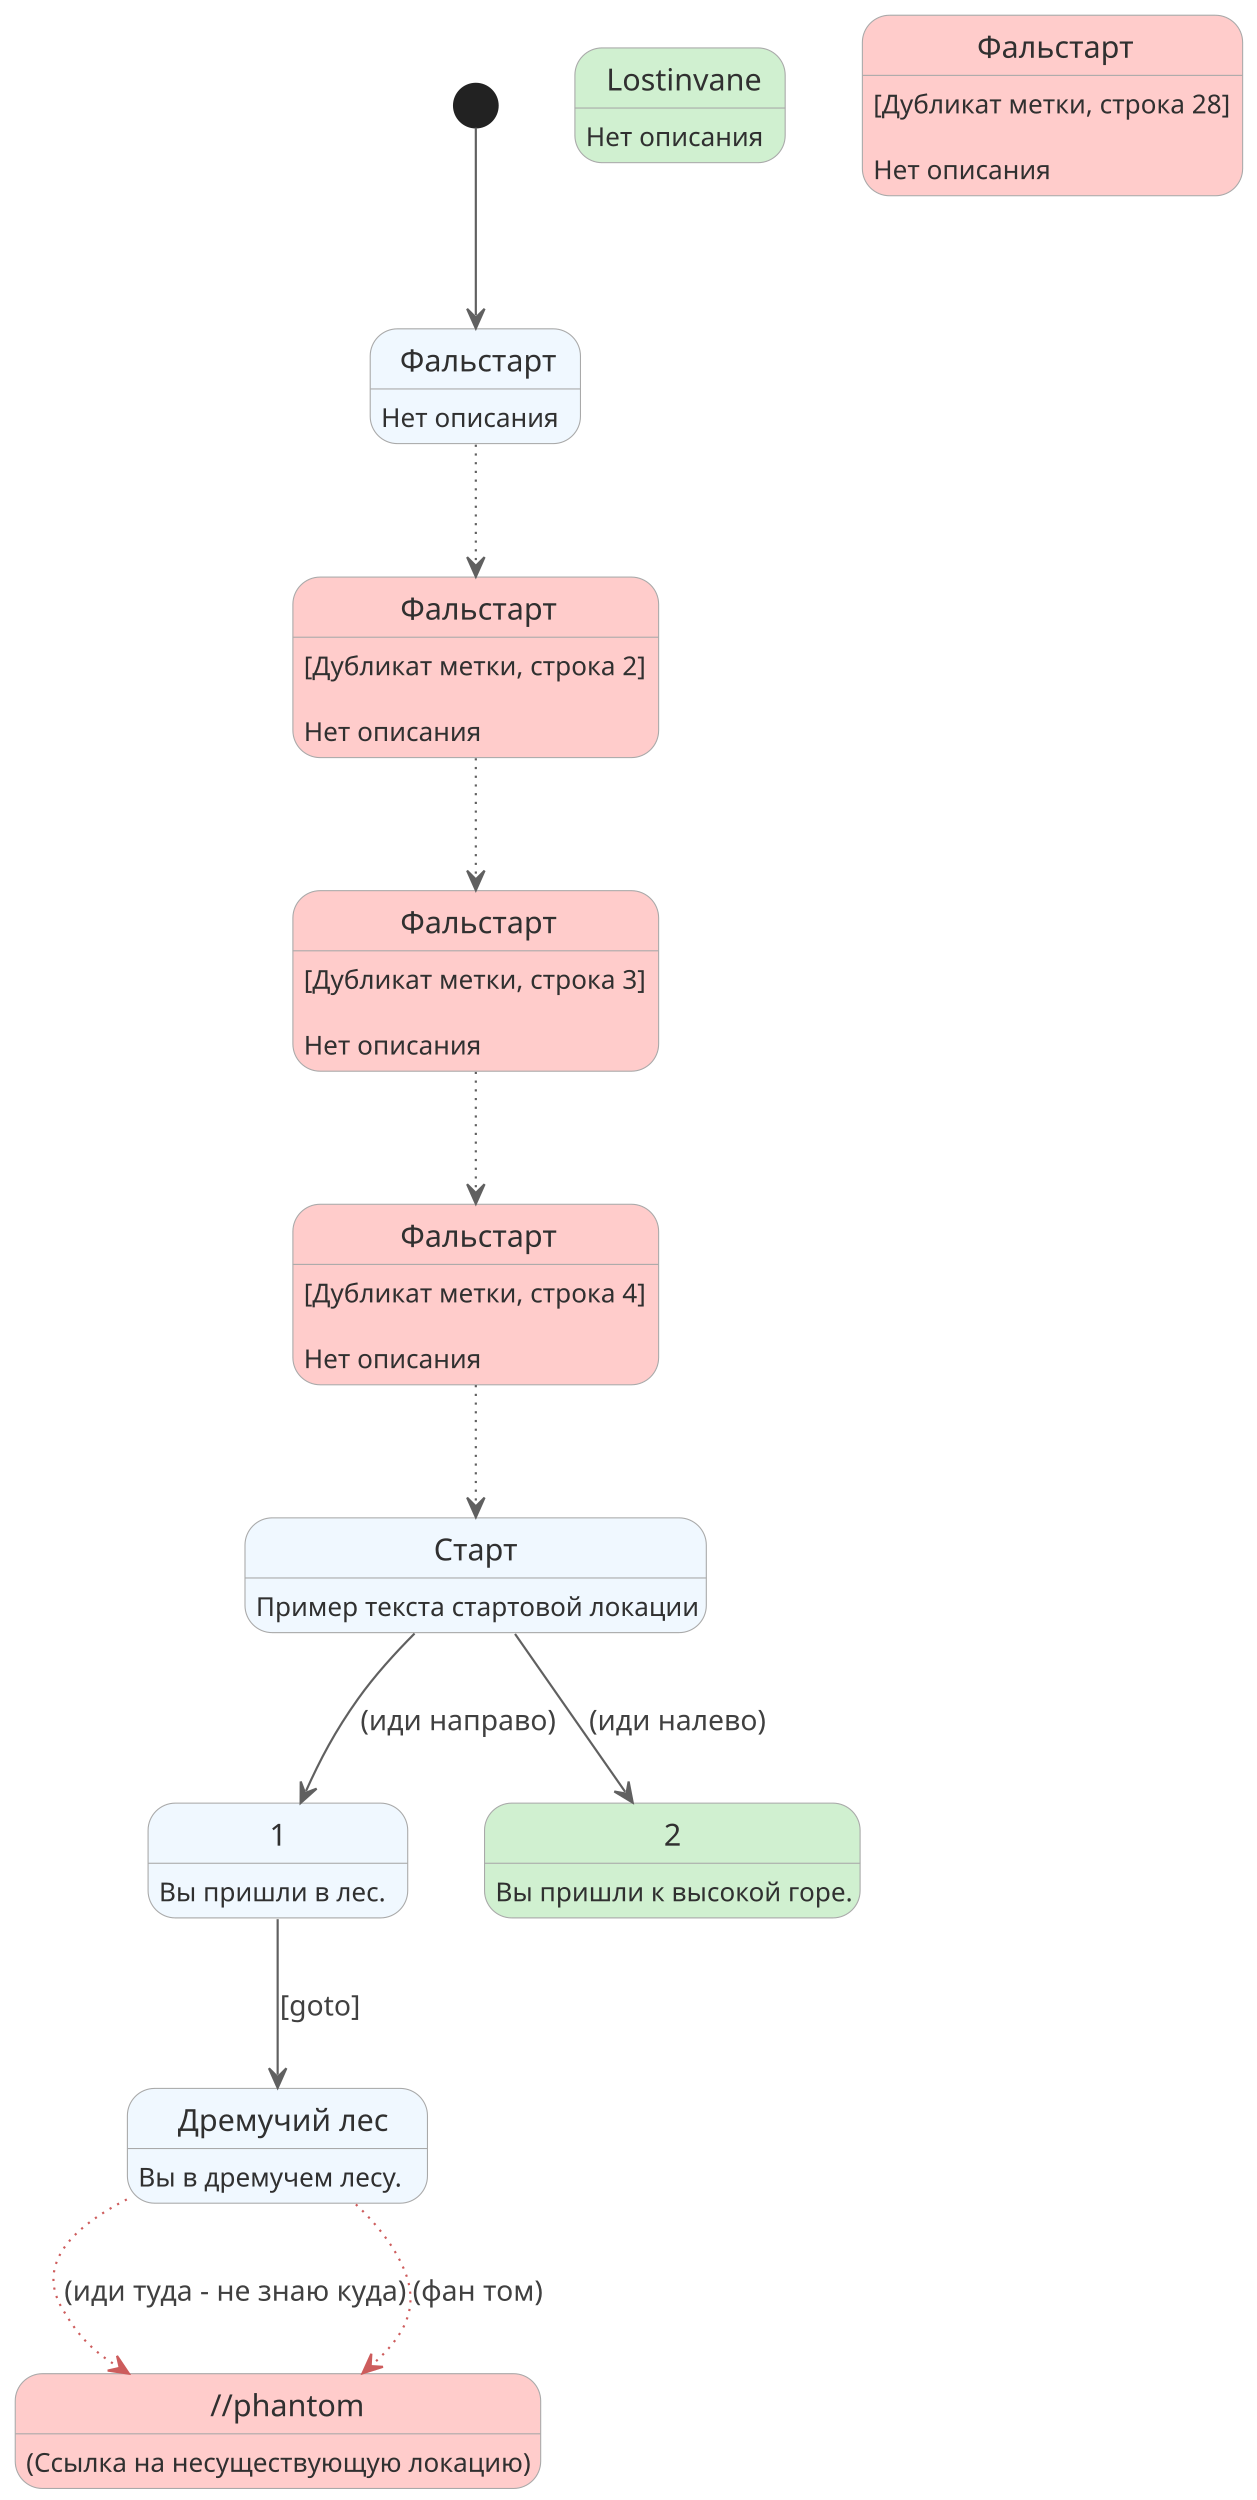
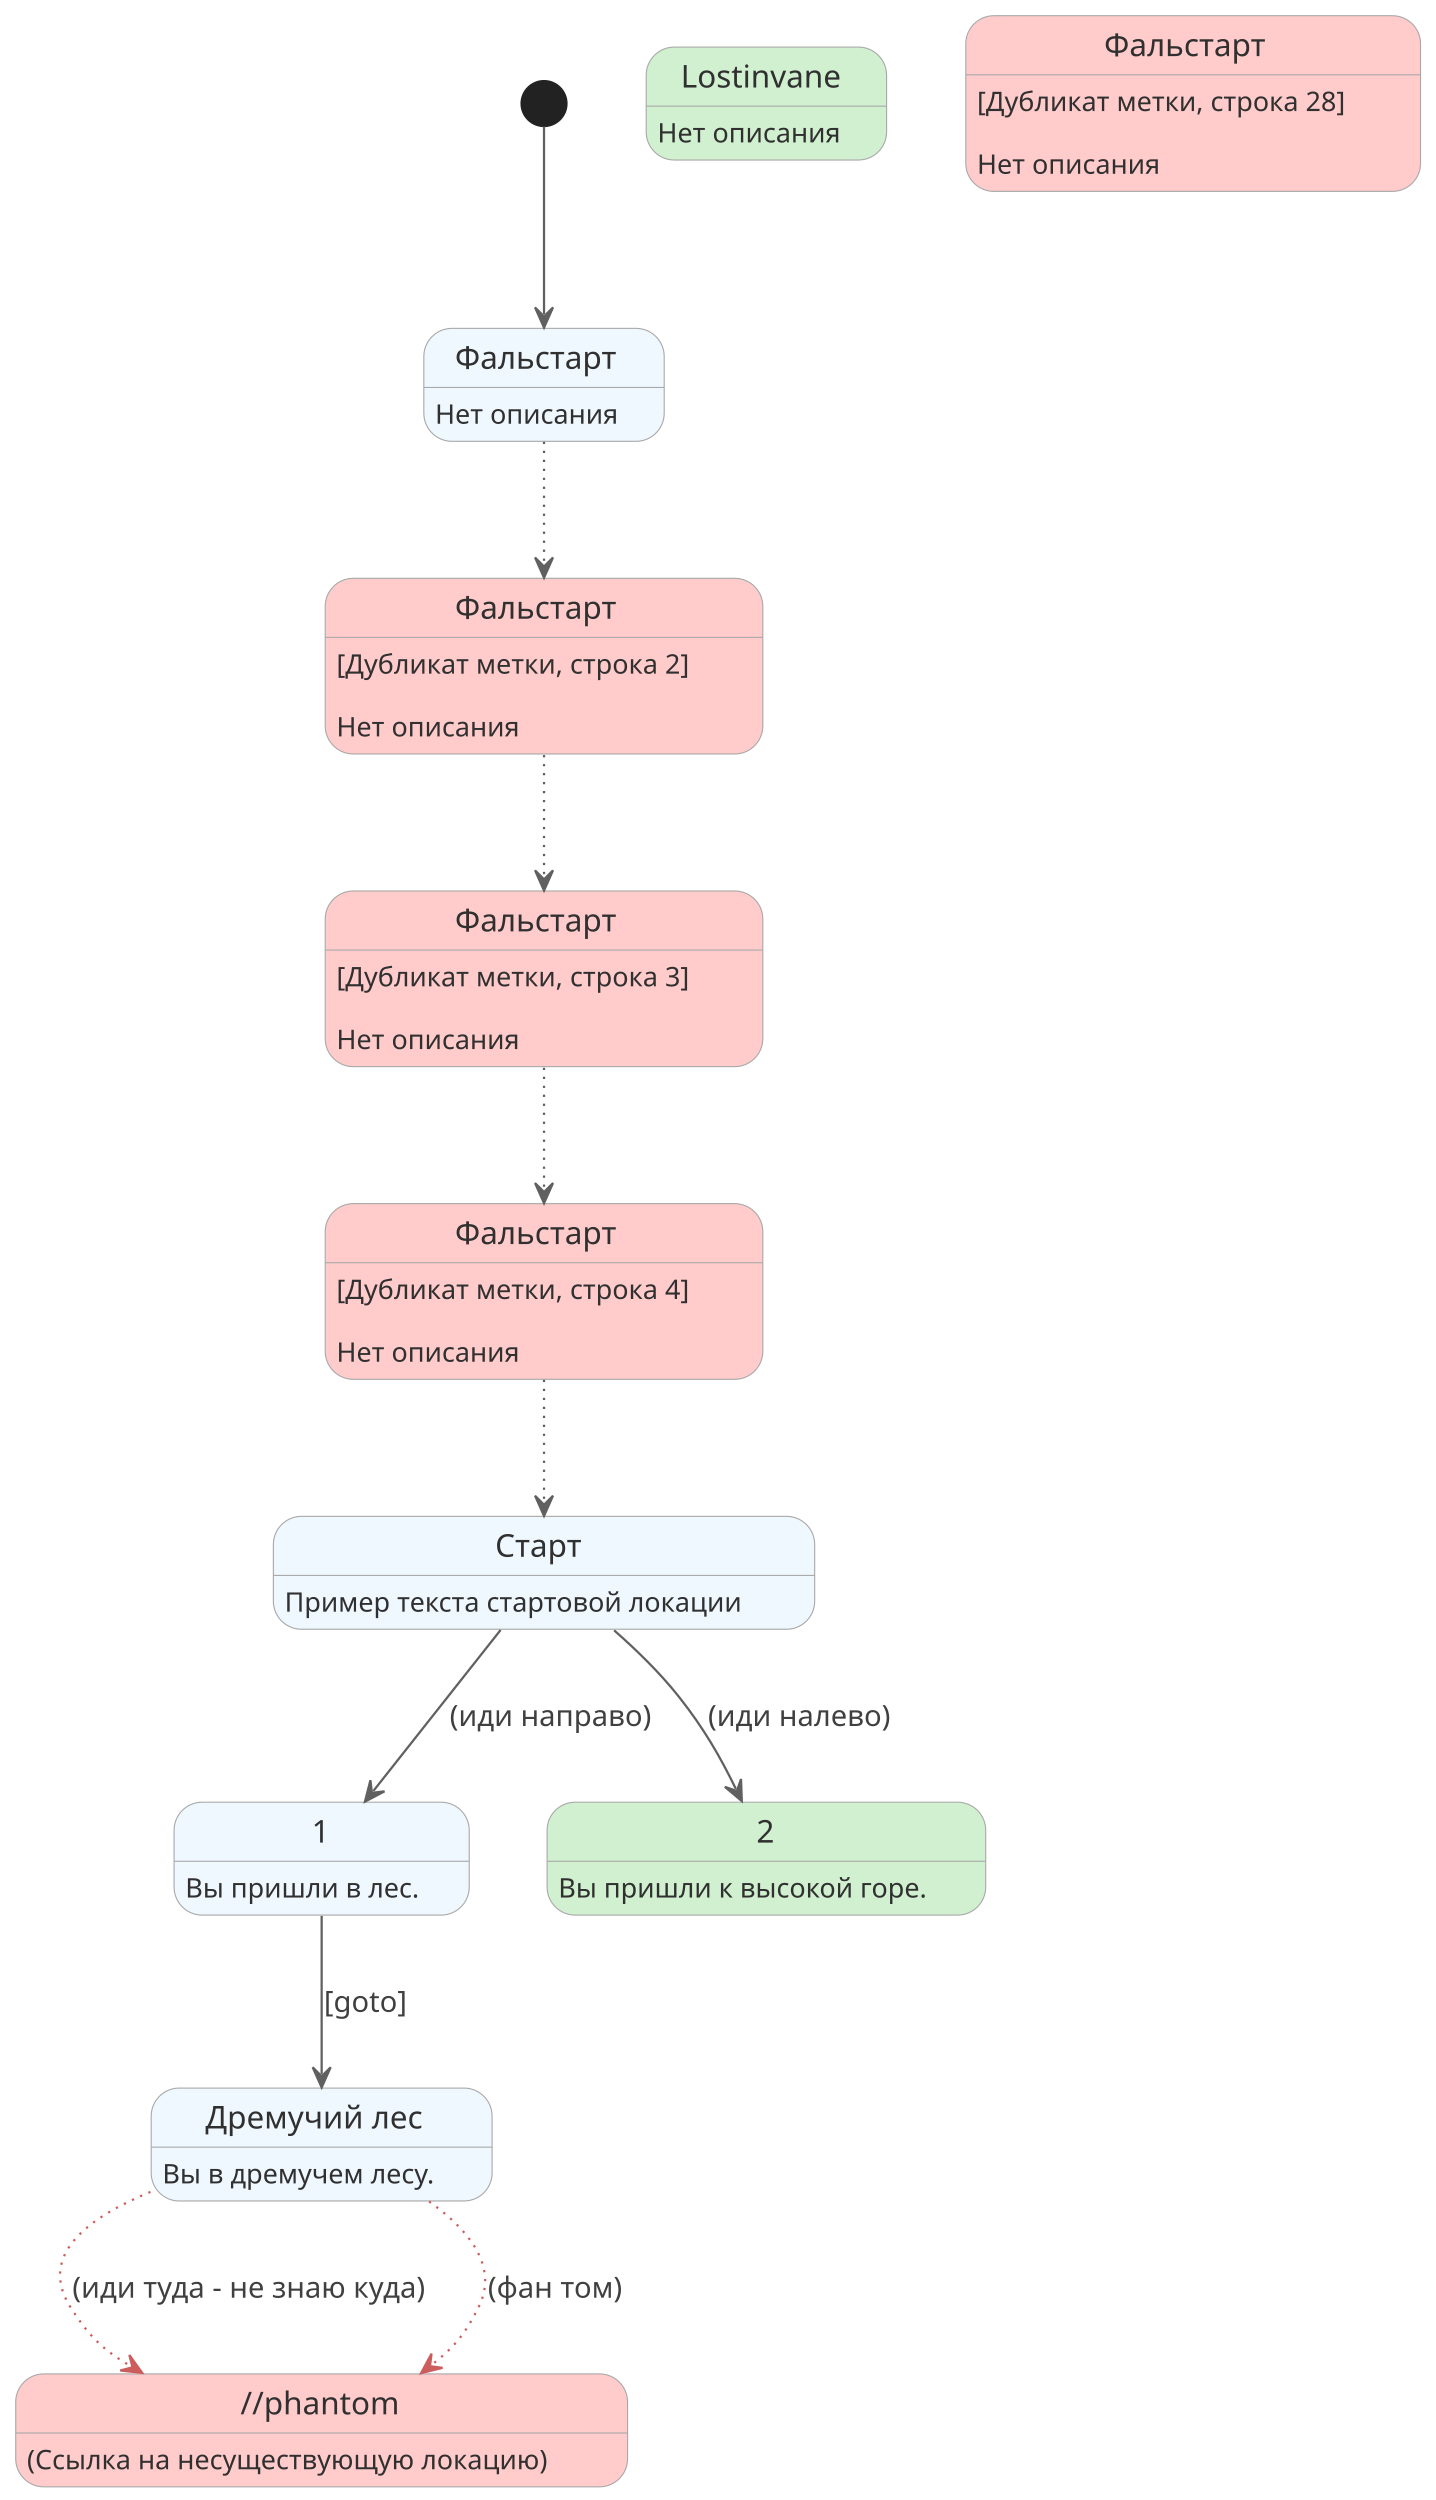
- <svg xmlns="http://www.w3.org/2000/svg" contentStyleType="text/css" data-diagram-type="STATE" height="1148px" preserveAspectRatio="none" style="width:577px;height:1148px;background:#FFFFFF;" version="1.1" viewBox="0 0 577 1148" width="577px" zoomAndPan="magnify">
+ <svg xmlns="http://www.w3.org/2000/svg" contentStyleType="text/css" data-diagram-type="STATE" height="1113px" preserveAspectRatio="none" style="width:639px;height:1113px;background:#FFFFFF;" version="1.1" viewBox="0 0 639 1113" width="639px" zoomAndPan="magnify">
  <defs />
  <g>
    <g id="PHANTOM_NODE_URQ">
-       <rect fill="#FFCCCB" height="52.703" rx="12.5" ry="12.5" style="stroke:#A9A9A9;stroke-width:0.5;" width="241.279" x="7" y="1090" />
-       <line style="stroke:#A9A9A9;stroke-width:0.5;" x1="7" x2="248.279" y1="1117.609" y2="1117.609" />
-       <text fill="#303030" font-family="sans-serif" font-size="14" lengthAdjust="spacing" textLength="62.262" x="96.509" y="1109.533">//phantom</text>
-       <text fill="#303030" font-family="sans-serif" font-size="12" lengthAdjust="spacing" textLength="221.279" x="12" y="1135.066">(Ссылка на несуществующую локацию)</text>
+       <rect fill="#FFCCCB" height="50.266" rx="12.5" ry="12.5" style="stroke:#A9A9A9;stroke-width:0.5;" width="272.393" x="7" y="1056.87" />
+       <line style="stroke:#A9A9A9;stroke-width:0.5;" x1="7" x2="279.393" y1="1083.167" y2="1083.167" />
+       <text fill="#303030" font-family="sans-serif" font-size="14" lengthAdjust="spacing" textLength="72.338" x="107.027" y="1074.865">//phantom</text>
+       <text fill="#303030" font-family="sans-serif" font-size="12" lengthAdjust="spacing" textLength="252.393" x="12" y="1099.305">(Ссылка на несуществующую локацию)</text>
    </g>
    <g id="0">
-       <rect fill="#F0F8FF" height="52.703" rx="12.5" ry="12.5" style="stroke:#A9A9A9;stroke-width:0.5;" width="96.547" x="170" y="151" />
-       <line style="stroke:#A9A9A9;stroke-width:0.5;" x1="170" x2="266.547" y1="178.609" y2="178.609" />
-       <text fill="#303030" font-family="sans-serif" font-size="14" lengthAdjust="spacing" textLength="69.289" x="183.629" y="170.533">Фальстарт</text>
-       <text fill="#303030" font-family="sans-serif" font-size="12" lengthAdjust="spacing" textLength="76.547" x="175" y="196.066">Нет описания</text>
+       <rect fill="#F0F8FF" height="50.266" rx="12.5" ry="12.5" style="stroke:#A9A9A9;stroke-width:0.5;" width="107.012" x="188.69" y="146.2" />
+       <line style="stroke:#A9A9A9;stroke-width:0.5;" x1="188.69" x2="295.702" y1="172.497" y2="172.497" />
+       <text fill="#303030" font-family="sans-serif" font-size="14" lengthAdjust="spacing" textLength="79.304" x="202.544" y="164.195">Фальстарт</text>
+       <text fill="#303030" font-family="sans-serif" font-size="12" lengthAdjust="spacing" textLength="87.012" x="193.69" y="188.636">Нет описания</text>
    </g>
    <g id="4">
-       <rect fill="#F0F8FF" height="52.703" rx="12.5" ry="12.5" style="stroke:#A9A9A9;stroke-width:0.5;" width="211.836" x="112.5" y="697" />
-       <line style="stroke:#A9A9A9;stroke-width:0.5;" x1="112.5" x2="324.336" y1="724.609" y2="724.609" />
-       <text fill="#303030" font-family="sans-serif" font-size="14" lengthAdjust="spacing" textLength="38.507" x="199.165" y="716.533">Старт</text>
-       <text fill="#303030" font-family="sans-serif" font-size="12" lengthAdjust="spacing" textLength="191.836" x="117.5" y="742.066">Пример текста стартовой локации</text>
+       <rect fill="#F0F8FF" height="50.266" rx="12.5" ry="12.5" style="stroke:#A9A9A9;stroke-width:0.5;" width="240.981" x="121.71" y="675.08" />
+       <line style="stroke:#A9A9A9;stroke-width:0.5;" x1="121.71" x2="362.69" y1="701.377" y2="701.377" />
+       <text fill="#303030" font-family="sans-serif" font-size="14" lengthAdjust="spacing" textLength="43.552" x="220.424" y="693.075">Старт</text>
+       <text fill="#303030" font-family="sans-serif" font-size="12" lengthAdjust="spacing" textLength="220.981" x="126.71" y="717.515">Пример текста стартовой локации</text>
    </g>
    <g id="5">
-       <rect fill="#F0F8FF" height="52.703" rx="12.5" ry="12.5" style="stroke:#A9A9A9;stroke-width:0.5;" width="137.791" x="58.5" y="959" />
-       <line style="stroke:#A9A9A9;stroke-width:0.5;" x1="58.5" x2="196.291" y1="986.609" y2="986.609" />
-       <text fill="#303030" font-family="sans-serif" font-size="14" lengthAdjust="spacing" textLength="91.458" x="81.666" y="978.533">Дремучий лес</text>
-       <text fill="#303030" font-family="sans-serif" font-size="12" lengthAdjust="spacing" textLength="117.791" x="63.5" y="1004.066">Вы в дремучем лесу.</text>
+       <rect fill="#F0F8FF" height="50.266" rx="12.5" ry="12.5" style="stroke:#A9A9A9;stroke-width:0.5;" width="151.766" x="67.31" y="929.61" />
+       <line style="stroke:#A9A9A9;stroke-width:0.5;" x1="67.31" x2="219.076" y1="955.907" y2="955.907" />
+       <text fill="#303030" font-family="sans-serif" font-size="14" lengthAdjust="spacing" textLength="103.462" x="91.462" y="947.605">Дремучий лес</text>
+       <text fill="#303030" font-family="sans-serif" font-size="12" lengthAdjust="spacing" textLength="131.766" x="72.31" y="972.045">Вы в дремучем лесу.</text>
    </g>
    <g id="6">
-       <rect fill="#F0F8FF" height="52.703" rx="12.5" ry="12.5" style="stroke:#A9A9A9;stroke-width:0.5;" width="119.223" x="68" y="828" />
-       <line style="stroke:#A9A9A9;stroke-width:0.5;" x1="68" x2="187.223" y1="855.609" y2="855.609" />
-       <text fill="#303030" font-family="sans-serif" font-size="14" lengthAdjust="spacing" textLength="7.786" x="123.718" y="847.533">1</text>
-       <text fill="#303030" font-family="sans-serif" font-size="12" lengthAdjust="spacing" textLength="99.223" x="73" y="873.066">Вы пришли в лес.</text>
+       <rect fill="#F0F8FF" height="50.266" rx="12.5" ry="12.5" style="stroke:#A9A9A9;stroke-width:0.5;" width="131.398" x="77.5" y="802.34" />
+       <line style="stroke:#A9A9A9;stroke-width:0.5;" x1="77.5" x2="208.898" y1="828.637" y2="828.637" />
+       <text fill="#303030" font-family="sans-serif" font-size="14" lengthAdjust="spacing" textLength="8.907" x="138.746" y="820.335">1</text>
+       <text fill="#303030" font-family="sans-serif" font-size="12" lengthAdjust="spacing" textLength="111.398" x="82.5" y="844.775">Вы пришли в лес.</text>
    </g>
    <g id="7">
-       <rect fill="#D0F0D0" height="52.703" rx="12.5" ry="12.5" style="stroke:#A9A9A9;stroke-width:0.5;" width="172.455" x="222.5" y="828" />
-       <line style="stroke:#A9A9A9;stroke-width:0.5;" x1="222.5" x2="394.955" y1="855.609" y2="855.609" />
-       <text fill="#303030" font-family="sans-serif" font-size="14" lengthAdjust="spacing" textLength="7.786" x="304.834" y="847.533">2</text>
-       <text fill="#303030" font-family="sans-serif" font-size="12" lengthAdjust="spacing" textLength="152.455" x="227.5" y="873.066">Вы пришли к высокой горе.</text>
+       <rect fill="#D0F0D0" height="50.266" rx="12.5" ry="12.5" style="stroke:#A9A9A9;stroke-width:0.5;" width="195.26" x="243.57" y="802.34" />
+       <line style="stroke:#A9A9A9;stroke-width:0.5;" x1="243.57" x2="438.83" y1="828.637" y2="828.637" />
+       <text fill="#303030" font-family="sans-serif" font-size="14" lengthAdjust="spacing" textLength="8.907" x="336.746" y="820.335">2</text>
+       <text fill="#303030" font-family="sans-serif" font-size="12" lengthAdjust="spacing" textLength="175.26" x="248.57" y="844.775">Вы пришли к высокой горе.</text>
    </g>
    <g id="9">
-       <rect fill="#D0F0D0" height="52.703" rx="12.5" ry="12.5" style="stroke:#A9A9A9;stroke-width:0.5;" width="96.547" x="264" y="22" />
-       <line style="stroke:#A9A9A9;stroke-width:0.5;" x1="264" x2="360.547" y1="49.609" y2="49.609" />
-       <text fill="#303030" font-family="sans-serif" font-size="14" lengthAdjust="spacing" textLength="67.717" x="278.415" y="41.533">Lostinvane</text>
-       <text fill="#303030" font-family="sans-serif" font-size="12" lengthAdjust="spacing" textLength="76.547" x="269" y="67.066">Нет описания</text>
+       <rect fill="#D0F0D0" height="50.266" rx="12.5" ry="12.5" style="stroke:#A9A9A9;stroke-width:0.5;" width="107.012" x="287.69" y="20.97" />
+       <line style="stroke:#A9A9A9;stroke-width:0.5;" x1="287.69" x2="394.702" y1="47.267" y2="47.267" />
+       <text fill="#303030" font-family="sans-serif" font-size="14" lengthAdjust="spacing" textLength="76.262" x="303.065" y="38.965">Lostinvane</text>
+       <text fill="#303030" font-family="sans-serif" font-size="12" lengthAdjust="spacing" textLength="87.012" x="292.69" y="63.406">Нет описания</text>
    </g>
    <g id="1">
-       <rect fill="#FFCCCB" height="82.891" rx="12.5" ry="12.5" style="stroke:#A9A9A9;stroke-width:0.5;" width="167.943" x="134.5" y="265" />
-       <line style="stroke:#A9A9A9;stroke-width:0.5;" x1="134.5" x2="302.443" y1="292.609" y2="292.609" />
-       <text fill="#303030" font-family="sans-serif" font-size="14" lengthAdjust="spacing" textLength="69.289" x="183.827" y="284.533">Фальстарт</text>
-       <text fill="#303030" font-family="sans-serif" font-size="12" lengthAdjust="spacing" textLength="147.943" x="139.5" y="310.066">[Дубликат метки, строка 2]</text>
-       <text fill="#303030" font-family="sans-serif" font-size="12" lengthAdjust="spacing" textLength="3.334" x="139.5" y="325.16"> </text>
-       <text fill="#303030" font-family="sans-serif" font-size="12" lengthAdjust="spacing" textLength="76.547" x="139.5" y="340.254">Нет описания</text>
+       <rect fill="#FFCCCB" height="78.203" rx="12.5" ry="12.5" style="stroke:#A9A9A9;stroke-width:0.5;" width="194.815" x="144.79" y="257.47" />
+       <line style="stroke:#A9A9A9;stroke-width:0.5;" x1="144.79" x2="339.604" y1="283.767" y2="283.767" />
+       <text fill="#303030" font-family="sans-serif" font-size="14" lengthAdjust="spacing" textLength="79.304" x="202.545" y="275.465">Фальстарт</text>
+       <text fill="#303030" font-family="sans-serif" font-size="12" lengthAdjust="spacing" textLength="174.815" x="149.79" y="299.906">[Дубликат метки, строка 2]</text>
+       <text fill="#303030" font-family="sans-serif" font-size="12" lengthAdjust="spacing" textLength="3.814" x="149.79" y="313.874"> </text>
+       <text fill="#303030" font-family="sans-serif" font-size="12" lengthAdjust="spacing" textLength="87.012" x="149.79" y="327.843">Нет описания</text>
    </g>
    <g id="2">
-       <rect fill="#FFCCCB" height="82.891" rx="12.5" ry="12.5" style="stroke:#A9A9A9;stroke-width:0.5;" width="167.943" x="134.5" y="409" />
-       <line style="stroke:#A9A9A9;stroke-width:0.5;" x1="134.5" x2="302.443" y1="436.609" y2="436.609" />
-       <text fill="#303030" font-family="sans-serif" font-size="14" lengthAdjust="spacing" textLength="69.289" x="183.827" y="428.533">Фальстарт</text>
-       <text fill="#303030" font-family="sans-serif" font-size="12" lengthAdjust="spacing" textLength="147.943" x="139.5" y="454.066">[Дубликат метки, строка 3]</text>
-       <text fill="#303030" font-family="sans-serif" font-size="12" lengthAdjust="spacing" textLength="3.334" x="139.5" y="469.16"> </text>
-       <text fill="#303030" font-family="sans-serif" font-size="12" lengthAdjust="spacing" textLength="76.547" x="139.5" y="484.254">Нет описания</text>
+       <rect fill="#FFCCCB" height="78.203" rx="12.5" ry="12.5" style="stroke:#A9A9A9;stroke-width:0.5;" width="194.815" x="144.79" y="396.67" />
+       <line style="stroke:#A9A9A9;stroke-width:0.5;" x1="144.79" x2="339.604" y1="422.967" y2="422.967" />
+       <text fill="#303030" font-family="sans-serif" font-size="14" lengthAdjust="spacing" textLength="79.304" x="202.545" y="414.665">Фальстарт</text>
+       <text fill="#303030" font-family="sans-serif" font-size="12" lengthAdjust="spacing" textLength="174.815" x="149.79" y="439.106">[Дубликат метки, строка 3]</text>
+       <text fill="#303030" font-family="sans-serif" font-size="12" lengthAdjust="spacing" textLength="3.814" x="149.79" y="453.074"> </text>
+       <text fill="#303030" font-family="sans-serif" font-size="12" lengthAdjust="spacing" textLength="87.012" x="149.79" y="467.043">Нет описания</text>
    </g>
    <g id="3">
-       <rect fill="#FFCCCB" height="82.891" rx="12.5" ry="12.5" style="stroke:#A9A9A9;stroke-width:0.5;" width="167.943" x="134.5" y="553" />
-       <line style="stroke:#A9A9A9;stroke-width:0.5;" x1="134.5" x2="302.443" y1="580.609" y2="580.609" />
-       <text fill="#303030" font-family="sans-serif" font-size="14" lengthAdjust="spacing" textLength="69.289" x="183.827" y="572.533">Фальстарт</text>
-       <text fill="#303030" font-family="sans-serif" font-size="12" lengthAdjust="spacing" textLength="147.943" x="139.5" y="598.066">[Дубликат метки, строка 4]</text>
-       <text fill="#303030" font-family="sans-serif" font-size="12" lengthAdjust="spacing" textLength="3.334" x="139.5" y="613.16"> </text>
-       <text fill="#303030" font-family="sans-serif" font-size="12" lengthAdjust="spacing" textLength="76.547" x="139.5" y="628.254">Нет описания</text>
+       <rect fill="#FFCCCB" height="78.203" rx="12.5" ry="12.5" style="stroke:#A9A9A9;stroke-width:0.5;" width="194.815" x="144.79" y="535.87" />
+       <line style="stroke:#A9A9A9;stroke-width:0.5;" x1="144.79" x2="339.604" y1="562.167" y2="562.167" />
+       <text fill="#303030" font-family="sans-serif" font-size="14" lengthAdjust="spacing" textLength="79.304" x="202.545" y="553.865">Фальстарт</text>
+       <text fill="#303030" font-family="sans-serif" font-size="12" lengthAdjust="spacing" textLength="174.815" x="149.79" y="578.306">[Дубликат метки, строка 4]</text>
+       <text fill="#303030" font-family="sans-serif" font-size="12" lengthAdjust="spacing" textLength="3.814" x="149.79" y="592.274"> </text>
+       <text fill="#303030" font-family="sans-serif" font-size="12" lengthAdjust="spacing" textLength="87.012" x="149.79" y="606.243">Нет описания</text>
    </g>
    <g id="8">
-       <rect fill="#FFCCCB" height="82.891" rx="12.5" ry="12.5" style="stroke:#A9A9A9;stroke-width:0.5;" width="174.617" x="396" y="7" />
-       <line style="stroke:#A9A9A9;stroke-width:0.5;" x1="396" x2="570.617" y1="34.609" y2="34.609" />
-       <text fill="#303030" font-family="sans-serif" font-size="14" lengthAdjust="spacing" textLength="69.289" x="448.664" y="26.533">Фальстарт</text>
-       <text fill="#303030" font-family="sans-serif" font-size="12" lengthAdjust="spacing" textLength="154.617" x="401" y="52.066">[Дубликат метки, строка 28]</text>
-       <text fill="#303030" font-family="sans-serif" font-size="12" lengthAdjust="spacing" textLength="3.334" x="401" y="67.16"> </text>
-       <text fill="#303030" font-family="sans-serif" font-size="12" lengthAdjust="spacing" textLength="76.547" x="401" y="82.254">Нет описания</text>
+       <rect fill="#FFCCCB" height="78.203" rx="12.5" ry="12.5" style="stroke:#A9A9A9;stroke-width:0.5;" width="202.449" x="429.97" y="7" />
+       <line style="stroke:#A9A9A9;stroke-width:0.5;" x1="429.97" x2="632.419" y1="33.297" y2="33.297" />
+       <text fill="#303030" font-family="sans-serif" font-size="14" lengthAdjust="spacing" textLength="79.304" x="491.543" y="24.995">Фальстарт</text>
+       <text fill="#303030" font-family="sans-serif" font-size="12" lengthAdjust="spacing" textLength="182.449" x="434.97" y="49.435">[Дубликат метки, строка 28]</text>
+       <text fill="#303030" font-family="sans-serif" font-size="12" lengthAdjust="spacing" textLength="3.814" x="434.97" y="63.404"> </text>
+       <text fill="#303030" font-family="sans-serif" font-size="12" lengthAdjust="spacing" textLength="87.012" x="434.97" y="77.373">Нет описания</text>
    </g>
-     <ellipse cx="218.5" cy="48.5" fill="#222222" rx="10" ry="10" style="stroke:#222222;stroke-width:1;" />
+     <ellipse cx="242.2" cy="46.1" fill="#222222" rx="10" ry="10" style="stroke:#222222;stroke-width:1;" />
    <g class="link" data-entity-1="*start*" data-entity-2="0" data-source-line="31" data-uid="lnk3" id="link_*start*_0">
-       <path d="M218.5,58.63 C218.5,77.69 218.5,116.27 218.5,144.81" fill="none" id="*start*-to-0" style="stroke:#606060;stroke-width:1;" />
-       <polygon fill="#606060" points="218.5,150.81,222.5,141.81,218.5,145.81,214.5,141.81,218.5,150.81" style="stroke:#606060;stroke-width:1;" />
+       <path d="M242.2,56.36 C242.2,75.17 242.2,112.38 242.2,139.86" fill="none" id="*start*-to-0" style="stroke:#606060;stroke-width:1;" />
+       <polygon fill="#606060" points="242.2,145.86,246.2,136.86,242.2,140.86,238.2,136.86,242.2,145.86" style="stroke:#606060;stroke-width:1;" />
    </g>
-     <g class="link" data-entity-1="4" data-entity-2="6" data-source-line="32" data-uid="lnk4" id="link_4_6">
-       <path d="M190.36,750.12 C181.45,759.06 171.99,769.49 164.5,780 C153.89,794.89 147.105,807.799 140.505,822.449" fill="none" id="4-to-6" style="stroke:#606060;stroke-width:1;" />
-       <polygon fill="#606060" points="138.04,827.92,145.384,821.357,140.094,823.361,138.09,818.071,138.04,827.92" style="stroke:#606060;stroke-width:1;" />
-       <text fill="#404040" font-family="sans-serif" font-size="13" lengthAdjust="spacing" textLength="84.424" x="165.5" y="794.495">(иди направо)</text>
+     <g class="link" data-entity-1="0" data-entity-2="1" data-source-line="32" data-uid="lnk4" id="link_0_1">
+       <path d="M242.2,196.68 C242.2,213.94 242.2,231.44 242.2,251.2" fill="none" id="0-to-1" style="stroke:#606060;stroke-width:1;stroke-dasharray:1.0,3.0;" />
+       <polygon fill="#606060" points="242.2,257.2,246.2,248.2,242.2,252.2,238.2,248.2,242.2,257.2" style="stroke:#606060;stroke-width:1;" />
    </g>
-     <g class="link" data-entity-1="4" data-entity-2="7" data-source-line="33" data-uid="lnk5" id="link_4_7">
-       <path d="M236.5,750.3 C252.19,772.79 271.418,800.338 287.099,822.828" fill="none" id="4-to-7" style="stroke:#606060;stroke-width:1;" />
-       <polygon fill="#606060" points="290.53,827.75,288.664,818.08,287.67,823.648,282.101,822.655,290.53,827.75" style="stroke:#606060;stroke-width:1;" />
-       <text fill="#404040" font-family="sans-serif" font-size="13" lengthAdjust="spacing" textLength="77.74" x="270.5" y="794.495">(иди налево)</text>
+     <g class="link" data-entity-1="1" data-entity-2="2" data-source-line="33" data-uid="lnk5" id="link_1_2">
+       <path d="M242.2,336.15 C242.2,355.02 242.2,371.65 242.2,390.48" fill="none" id="1-to-2" style="stroke:#606060;stroke-width:1;stroke-dasharray:1.0,3.0;" />
+       <polygon fill="#606060" points="242.2,396.48,246.2,387.48,242.2,391.48,238.2,387.48,242.2,396.48" style="stroke:#606060;stroke-width:1;" />
    </g>
-     <g class="link" data-entity-1="5" data-entity-2="PHANTOM_NODE_URQ" data-source-line="34" data-uid="lnk6" id="link_5_PHANTOM_NODE_URQ">
-       <path d="M58.21,1009.98 C34.29,1022.21 16.22,1039.04 28.5,1060 C35.77,1072.41 41.863,1079.062 54.133,1086.792" fill="none" id="5-to-PHANTOM_NODE_URQ" style="stroke:#CD5C5C;stroke-width:1;stroke-dasharray:1.0,3.0;" />
-       <polygon fill="#CD5C5C" points="59.21,1089.99,53.727,1081.808,54.98,1087.325,49.463,1088.577,59.21,1089.99" style="stroke:#CD5C5C;stroke-width:1;" />
-       <text fill="#404040" font-family="sans-serif" font-size="13" lengthAdjust="spacing" textLength="151.957" x="29.5" y="1056.495">(иди туда - не знаю куда)</text>
+     <g class="link" data-entity-1="2" data-entity-2="3" data-source-line="34" data-uid="lnk6" id="link_2_3">
+       <path d="M242.2,475.36 C242.2,494.22 242.2,510.86 242.2,529.68" fill="none" id="2-to-3" style="stroke:#606060;stroke-width:1;stroke-dasharray:1.0,3.0;" />
+       <polygon fill="#606060" points="242.2,535.68,246.2,526.68,242.2,530.68,238.2,526.68,242.2,535.68" style="stroke:#606060;stroke-width:1;" />
+     </g>
+     <g class="link" data-entity-1="3" data-entity-2="4" data-source-line="35" data-uid="lnk7" id="link_3_4">
+       <path d="M242.2,614.29 C242.2,634.08 242.2,651.62 242.2,668.89" fill="none" id="3-to-4" style="stroke:#606060;stroke-width:1;stroke-dasharray:1.0,3.0;" />
+       <polygon fill="#606060" points="242.2,674.89,246.2,665.89,242.2,669.89,238.2,665.89,242.2,674.89" style="stroke:#606060;stroke-width:1;" />
+     </g>
+     <g class="link" data-entity-1="4" data-entity-2="6" data-source-line="36" data-uid="lnk8" id="link_4_6">
+       <path d="M222.87,725.66 C205.43,747.73 183.62,775.322 166.19,797.382" fill="none" id="4-to-6" style="stroke:#606060;stroke-width:1;" />
+       <polygon fill="#606060" points="162.47,802.09,171.188,797.508,165.57,798.167,164.911,792.548,162.47,802.09" style="stroke:#606060;stroke-width:1;" />
+       <text fill="#404040" font-family="sans-serif" font-size="13" lengthAdjust="spacing" textLength="96.96" x="200.2" y="768.407">(иди направо)</text>
+     </g>
+     <g class="link" data-entity-1="4" data-entity-2="7" data-source-line="37" data-uid="lnk9" id="link_4_7">
+       <path d="M273.42,725.84 C283.32,734.53 293.84,744.78 302.2,755.34 C313.47,769.59 320.653,782.146 327.623,796.456" fill="none" id="4-to-7" style="stroke:#606060;stroke-width:1;" />
+       <polygon fill="#606060" points="330.25,801.85,329.905,792.007,328.06,797.355,322.713,795.51,330.25,801.85" style="stroke:#606060;stroke-width:1;" />
+       <text fill="#404040" font-family="sans-serif" font-size="13" lengthAdjust="spacing" textLength="88.55" x="315.2" y="768.407">(иди налево)</text>
+     </g>
+     <g class="link" data-entity-1="5" data-entity-2="PHANTOM_NODE_URQ" data-source-line="38" data-uid="lnk10" id="link_5_PHANTOM_NODE_URQ">
+       <path d="M66.97,975.84 C38.85,987.37 16.94,1004.14 31.2,1026.87 C39,1039.31 45.379,1045.944 58.149,1053.403" fill="none" id="5-to-PHANTOM_NODE_URQ" style="stroke:#CD5C5C;stroke-width:1;stroke-dasharray:1.0,3.0;" />
+       <polygon fill="#CD5C5C" points="63.33,1056.43,57.577,1048.436,59.013,1053.908,53.541,1055.344,63.33,1056.43" style="stroke:#CD5C5C;stroke-width:1;" />
+       <text fill="#404040" font-family="sans-serif" font-size="13" lengthAdjust="spacing" textLength="176.922" x="32.2" y="1022.937">(иди туда - не знаю куда)</text>
    </g>
    <g class="link" data-entity-1="5" data-entity-2="PHANTOM_NODE_URQ" data-source-line="39" data-uid="lnk11" id="link_5_PHANTOM_NODE_URQ">
-       <path d="M163.43,1012.26 C172.32,1020.64 180.68,1030.72 185.5,1042 C193.03,1059.64 185.783,1072.642 170.943,1085.842" fill="none" id="5-to-PHANTOM_NODE_URQ-1" style="stroke:#CD5C5C;stroke-width:1;stroke-dasharray:1.0,3.0;" />
-       <polygon fill="#CD5C5C" points="166.46,1089.83,175.843,1086.837,170.196,1086.507,170.526,1080.86,166.46,1089.83" style="stroke:#CD5C5C;stroke-width:1;" />
-       <text fill="#404040" font-family="sans-serif" font-size="13" lengthAdjust="spacing" textLength="59.497" x="189.5" y="1056.495">(фан том)</text>
-     </g>
-     <g class="link" data-entity-1="0" data-entity-2="1" data-source-line="35" data-uid="lnk7" id="link_0_1">
-       <path d="M218.5,204.2 C218.5,221.6 218.5,238.94 218.5,258.84" fill="none" id="0-to-1" style="stroke:#606060;stroke-width:1;stroke-dasharray:1.0,3.0;" />
-       <polygon fill="#606060" points="218.5,264.84,222.5,255.84,218.5,259.84,214.5,255.84,218.5,264.84" style="stroke:#606060;stroke-width:1;" />
-     </g>
-     <g class="link" data-entity-1="1" data-entity-2="2" data-source-line="36" data-uid="lnk8" id="link_1_2">
-       <path d="M218.5,348.19 C218.5,367.2 218.5,383.79 218.5,402.8" fill="none" id="1-to-2" style="stroke:#606060;stroke-width:1;stroke-dasharray:1.0,3.0;" />
-       <polygon fill="#606060" points="218.5,408.8,222.5,399.8,218.5,403.8,214.5,399.8,218.5,408.8" style="stroke:#606060;stroke-width:1;" />
-     </g>
-     <g class="link" data-entity-1="2" data-entity-2="3" data-source-line="37" data-uid="lnk9" id="link_2_3">
-       <path d="M218.5,492.19 C218.5,511.2 218.5,527.79 218.5,546.8" fill="none" id="2-to-3" style="stroke:#606060;stroke-width:1;stroke-dasharray:1.0,3.0;" />
-       <polygon fill="#606060" points="218.5,552.8,222.5,543.8,218.5,547.8,214.5,543.8,218.5,552.8" style="stroke:#606060;stroke-width:1;" />
-     </g>
-     <g class="link" data-entity-1="3" data-entity-2="4" data-source-line="38" data-uid="lnk10" id="link_3_4">
-       <path d="M218.5,636.03 C218.5,655.92 218.5,673.29 218.5,690.71" fill="none" id="3-to-4" style="stroke:#606060;stroke-width:1;stroke-dasharray:1.0,3.0;" />
-       <polygon fill="#606060" points="218.5,696.71,222.5,687.71,218.5,691.71,214.5,687.71,218.5,696.71" style="stroke:#606060;stroke-width:1;" />
+       <path d="M191.05,980.11 C208.51,992.54 222.05,1008.83 213.2,1026.87 C207.44,1038.6 202.53,1044.821 192.21,1052.831" fill="none" id="5-to-PHANTOM_NODE_URQ-1" style="stroke:#CD5C5C;stroke-width:1;stroke-dasharray:1.0,3.0;" />
+       <polygon fill="#CD5C5C" points="187.47,1056.51,197.032,1054.152,191.42,1053.444,192.127,1047.832,187.47,1056.51" style="stroke:#CD5C5C;stroke-width:1;" />
+       <text fill="#404040" font-family="sans-serif" font-size="13" lengthAdjust="spacing" textLength="67.19" x="217.2" y="1022.937">(фан том)</text>
    </g>
    <g class="link" data-entity-1="6" data-entity-2="5" data-source-line="40" data-uid="lnk12" id="link_6_5">
-       <path d="M127.5,881.3 C127.5,903.79 127.5,930.26 127.5,952.75" fill="none" id="6-to-5" style="stroke:#606060;stroke-width:1;" />
-       <polygon fill="#606060" points="127.5,958.75,131.5,949.75,127.5,953.75,123.5,949.75,127.5,958.75" style="stroke:#606060;stroke-width:1;" />
-       <text fill="#404040" font-family="sans-serif" font-size="13" lengthAdjust="spacing" textLength="32.525" x="128.5" y="925.495">[goto]</text>
+       <path d="M143.2,852.93 C143.2,875 143.2,901.3 143.2,923.35" fill="none" id="6-to-5" style="stroke:#606060;stroke-width:1;" />
+       <polygon fill="#606060" points="143.2,929.35,147.2,920.35,143.2,924.35,139.2,920.35,143.2,929.35" style="stroke:#606060;stroke-width:1;" />
+       <text fill="#404040" font-family="sans-serif" font-size="13" lengthAdjust="spacing" textLength="39.4" x="144.2" y="895.677">[goto]</text>
    </g>
  </g>
</svg>
